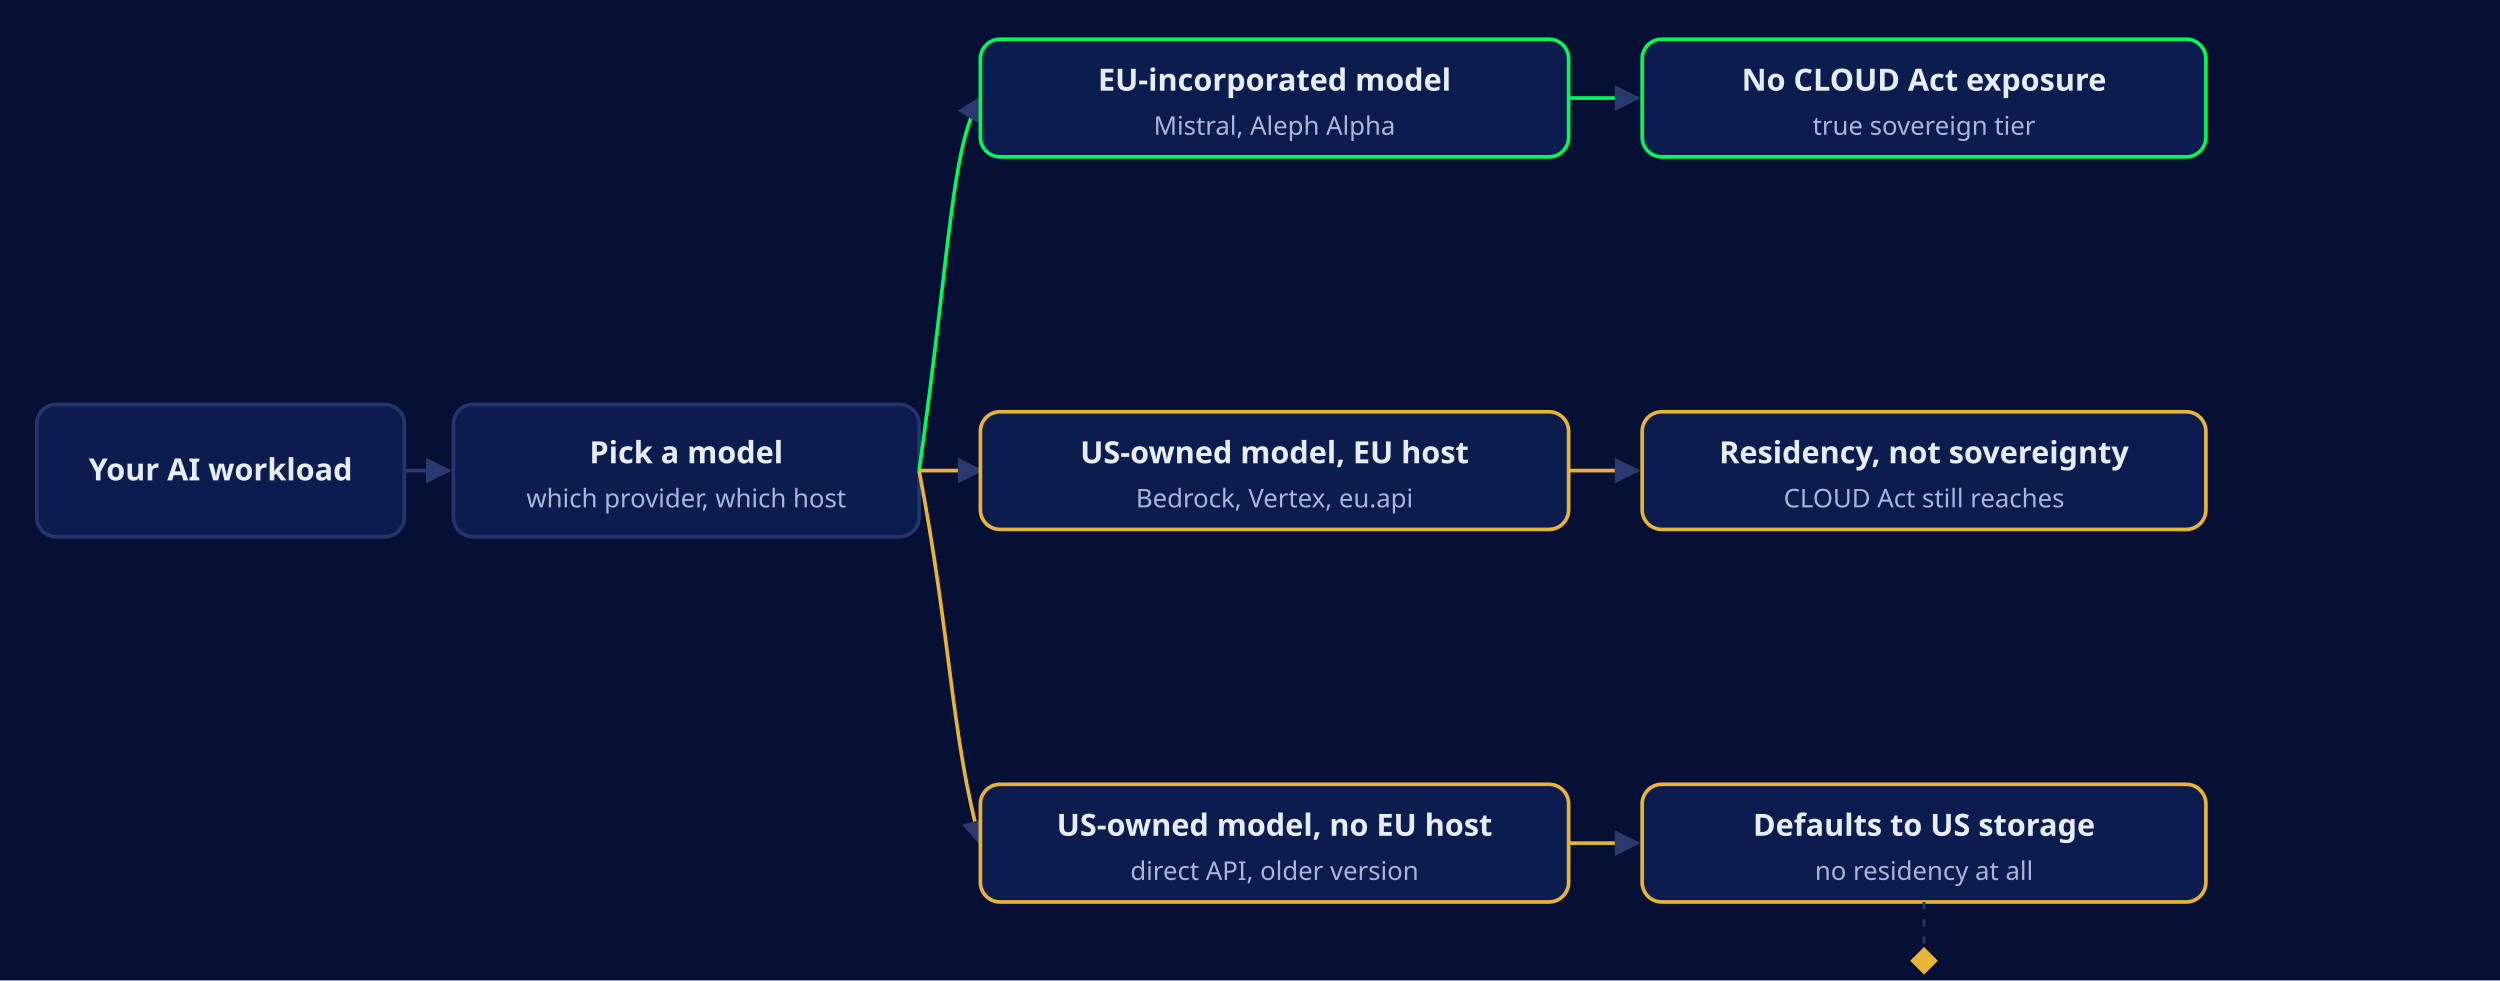
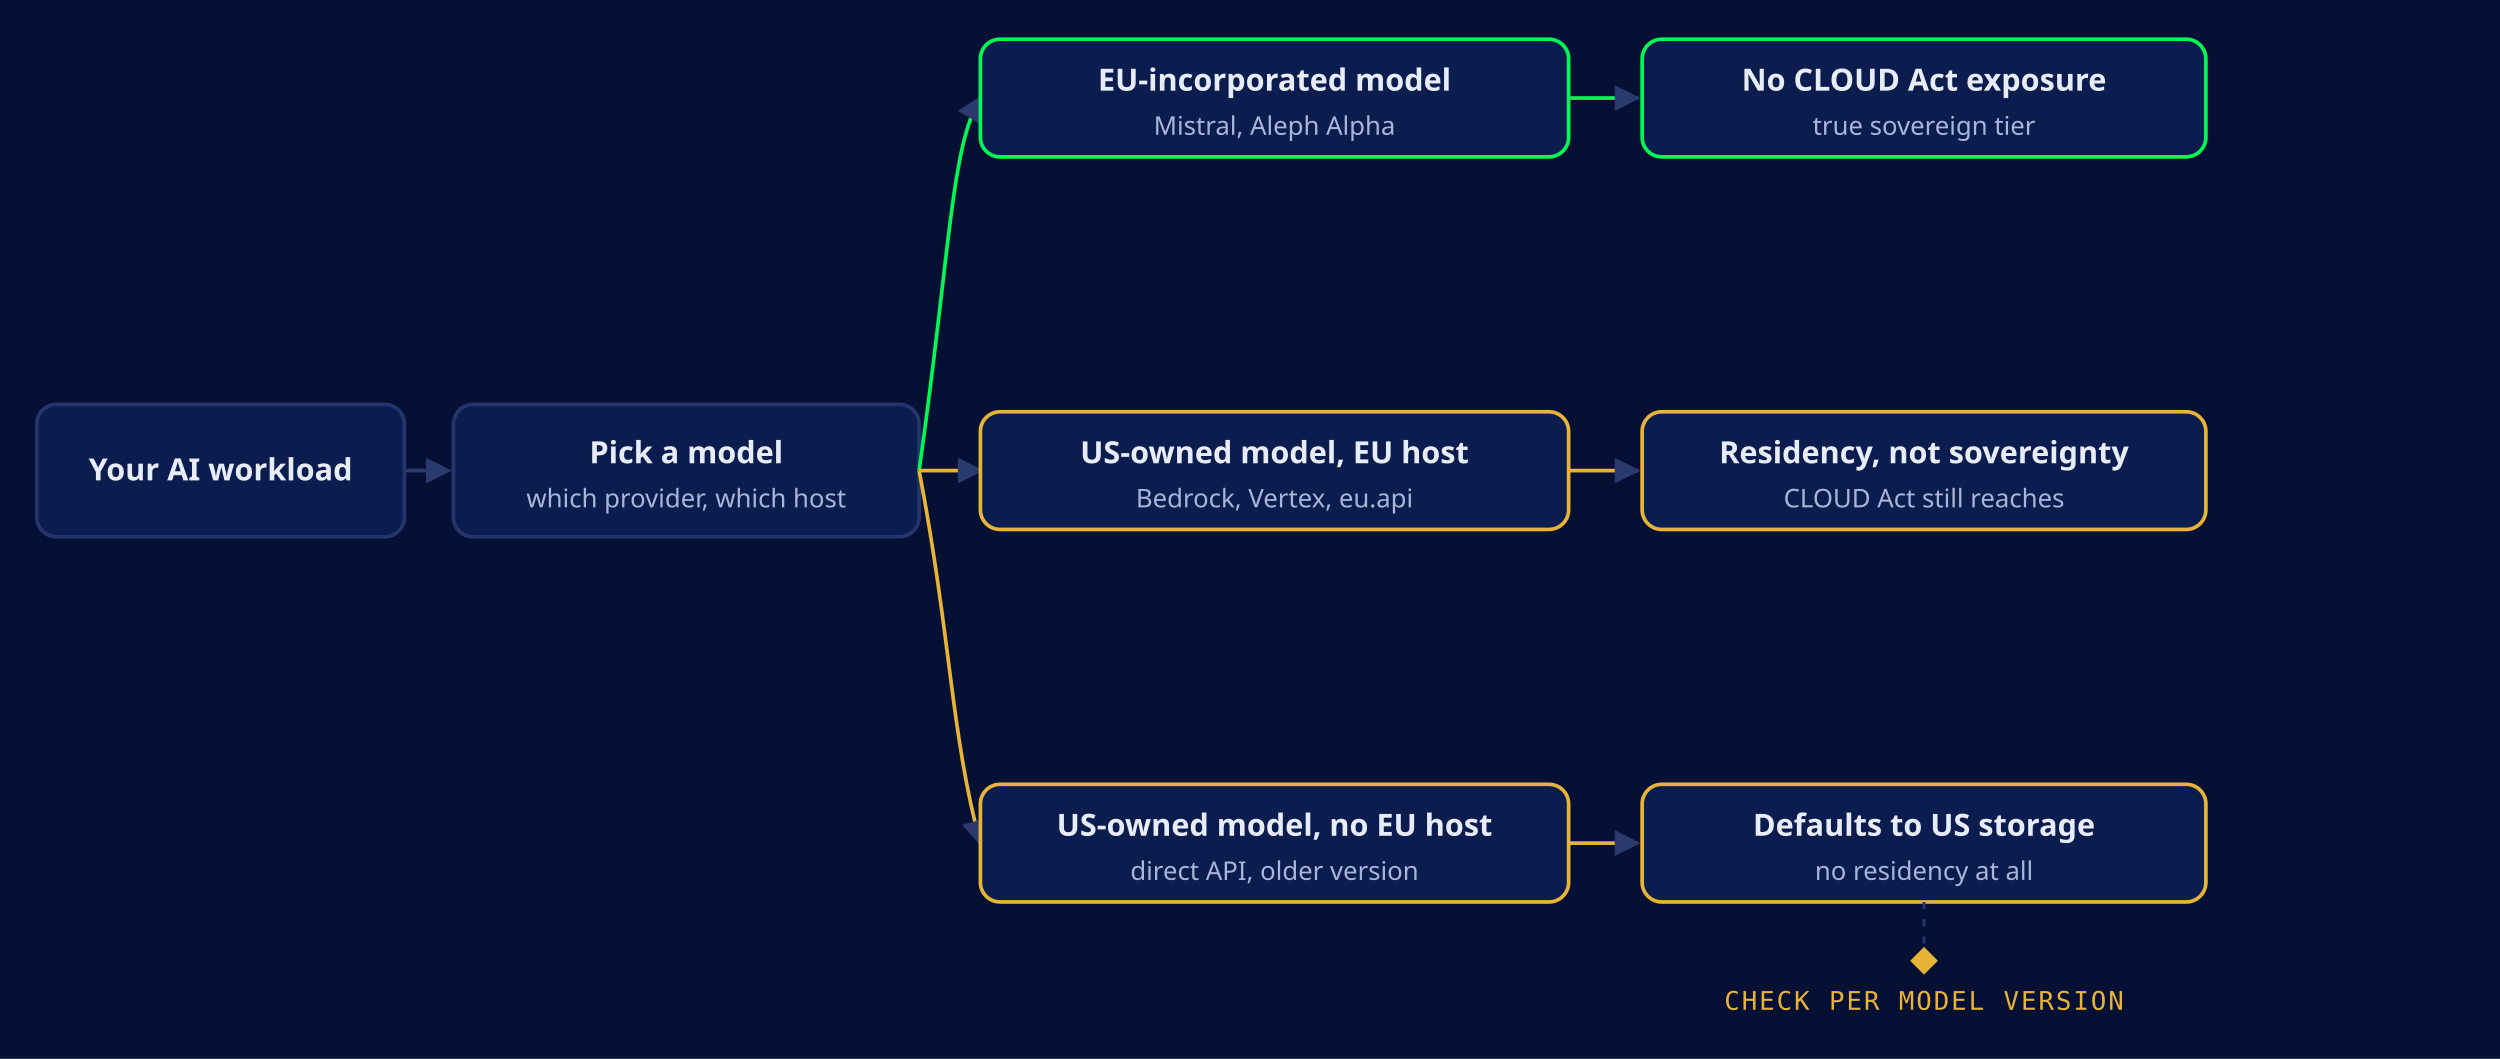
- <svg xmlns="http://www.w3.org/2000/svg" viewBox="0 0 1020 400" role="img" aria-label="Your AI workload picks a model, which forks three ways. Top: an EU-incorporated provider like Mistral or Aleph Alpha closes CLOUD Act exposure entirely. Middle: a US-owned model such as Claude, GPT or Gemini hosted in an AWS Bedrock, Vertex AI or eu.api region buys data residency but the CLOUD Act can still reach it. Bottom: the same US-owned models called directly or on a version without an EU host default to US storage with no residency at all." style="width:100%;height:auto;display:block">
-   <rect width="1020" height="400" fill="#061034" />
+ <svg xmlns="http://www.w3.org/2000/svg" viewBox="0 0 1020 432" role="img" aria-label="Your AI workload picks a model, which forks three ways. Top: an EU-incorporated provider like Mistral or Aleph Alpha closes CLOUD Act exposure entirely. Middle: a US-owned model such as Claude, GPT or Gemini hosted in an AWS Bedrock, Vertex AI or eu.api region buys data residency but the CLOUD Act can still reach it. Bottom: the same US-owned models called directly or on a version without an EU host default to US storage with no residency at all." style="width:100%;height:auto;display:block">
+   <rect width="1020" height="432" fill="#061034" />
  <defs>
    <marker id="lm-arrow" viewBox="0 0 8 8" refX="7" refY="4" markerWidth="7" markerHeight="7" orient="auto">
      <path d="M 0 0 L 8 4 L 0 8 Z" fill="#2A3A6E" />
    </marker>
  </defs>
  <path id="lm-e1" d="M 165 192 L 183 192" fill="none" stroke="#2A3A6E" stroke-width="1.5" marker-end="url(#lm-arrow)" />
  <g>
    <rect x="15" y="165" width="150" height="54" rx="8" fill="#0B1C4E" stroke="#24356E" stroke-width="1.5" />
    <text x="90" y="196" font-size="12.5" font-weight="600" fill="#E8ECF6" font-family="'Hanken Grotesk', 'Segoe UI', sans-serif" text-anchor="middle">Your AI workload</text>
  </g>
  <g>
    <rect x="185" y="165" width="190" height="54" rx="8" fill="#0B1C4E" stroke="#24356E" stroke-width="1.5" />
    <text x="280" y="189" font-size="12.5" font-weight="600" fill="#E8ECF6" font-family="'Hanken Grotesk', 'Segoe UI', sans-serif" text-anchor="middle">Pick a model</text>
    <text x="280" y="207" font-size="10.5" fill="#A9B6D9" font-family="'Hanken Grotesk', 'Segoe UI', sans-serif" text-anchor="middle">which provider, which host</text>
  </g>
  <path id="lm-fa" d="M 375 192 C 388 100, 388 60, 400 40" fill="none" stroke="#03F856" stroke-width="1.5" marker-end="url(#lm-arrow)" />
  <path id="lm-fb" d="M 375 192 L 400 192" fill="none" stroke="#E8B437" stroke-width="1.5" marker-end="url(#lm-arrow)" />
  <path id="lm-fc" d="M 375 192 C 388 260, 388 300, 400 344" fill="none" stroke="#E8B437" stroke-width="1.5" marker-end="url(#lm-arrow)" />
  <g>
    <rect x="400" y="16" width="240" height="48" rx="8" fill="#0B1C4E" stroke="#03F856" stroke-width="1.5" />
    <text x="520" y="37" font-size="12.5" font-weight="600" fill="#E8ECF6" font-family="'Hanken Grotesk', 'Segoe UI', sans-serif" text-anchor="middle">EU-incorporated model</text>
    <text x="520" y="55" font-size="10.5" fill="#A9B6D9" font-family="'Hanken Grotesk', 'Segoe UI', sans-serif" text-anchor="middle">Mistral, Aleph Alpha</text>
  </g>
  <path id="lm-ea" d="M 640 40 L 668 40" fill="none" stroke="#03F856" stroke-width="1.5" marker-end="url(#lm-arrow)" />
  <g>
    <rect x="670" y="16" width="230" height="48" rx="8" fill="#0B1C4E" stroke="#03F856" stroke-width="1.5" />
    <text x="785" y="37" font-size="12.5" font-weight="600" fill="#E8ECF6" font-family="'Hanken Grotesk', 'Segoe UI', sans-serif" text-anchor="middle">No CLOUD Act exposure</text>
    <text x="785" y="55" font-size="10.5" fill="#A9B6D9" font-family="'Hanken Grotesk', 'Segoe UI', sans-serif" text-anchor="middle">true sovereign tier</text>
  </g>
  <g>
    <rect x="400" y="168" width="240" height="48" rx="8" fill="#0B1C4E" stroke="#E8B437" stroke-width="1.5" />
    <text x="520" y="189" font-size="12.5" font-weight="600" fill="#E8ECF6" font-family="'Hanken Grotesk', 'Segoe UI', sans-serif" text-anchor="middle">US-owned model, EU host</text>
    <text x="520" y="207" font-size="10.5" fill="#A9B6D9" font-family="'Hanken Grotesk', 'Segoe UI', sans-serif" text-anchor="middle">Bedrock, Vertex, eu.api</text>
  </g>
  <path id="lm-eb" d="M 640 192 L 668 192" fill="none" stroke="#E8B437" stroke-width="1.5" marker-end="url(#lm-arrow)" />
  <g>
    <rect x="670" y="168" width="230" height="48" rx="8" fill="#0B1C4E" stroke="#E8B437" stroke-width="1.5" />
    <text x="785" y="189" font-size="12.5" font-weight="600" fill="#E8ECF6" font-family="'Hanken Grotesk', 'Segoe UI', sans-serif" text-anchor="middle">Residency, not sovereignty</text>
    <text x="785" y="207" font-size="10.5" fill="#A9B6D9" font-family="'Hanken Grotesk', 'Segoe UI', sans-serif" text-anchor="middle">CLOUD Act still reaches</text>
  </g>
  <g>
    <rect x="400" y="320" width="240" height="48" rx="8" fill="#0B1C4E" stroke="#E8B437" stroke-width="1.5" />
    <text x="520" y="341" font-size="12.5" font-weight="600" fill="#E8ECF6" font-family="'Hanken Grotesk', 'Segoe UI', sans-serif" text-anchor="middle">US-owned model, no EU host</text>
    <text x="520" y="359" font-size="10.5" fill="#A9B6D9" font-family="'Hanken Grotesk', 'Segoe UI', sans-serif" text-anchor="middle">direct API, older version</text>
  </g>
  <path id="lm-ec" d="M 640 344 L 668 344" fill="none" stroke="#E8B437" stroke-width="1.5" marker-end="url(#lm-arrow)" />
  <g>
    <rect x="670" y="320" width="230" height="48" rx="8" fill="#0B1C4E" stroke="#E8B437" stroke-width="1.5" />
    <text x="785" y="341" font-size="12.5" font-weight="600" fill="#E8ECF6" font-family="'Hanken Grotesk', 'Segoe UI', sans-serif" text-anchor="middle">Defaults to US storage</text>
    <text x="785" y="359" font-size="10.5" fill="#A9B6D9" font-family="'Hanken Grotesk', 'Segoe UI', sans-serif" text-anchor="middle">no residency at all</text>
  </g>
  <line x1="785" y1="368" x2="785" y2="392" stroke="#24356E" stroke-width="1.2" stroke-dasharray="3 4" />
  <g>
    <rect x="781" y="388" width="8" height="8" transform="rotate(45 785 392)" fill="#E8B437" />
    <text x="785" y="396" font-size="10.5" letter-spacing="0.8" fill="#E8B437" font-family="'IBM Plex Mono', Consolas, monospace" text-anchor="middle" dy="16">CHECK PER MODEL VERSION</text>
  </g>
  <circle r="3.2" fill="#03F856" opacity="0">
    <set attributeName="opacity" to="1" begin="0s" />
    <animateMotion dur="1.2s" begin="0s" repeatCount="indefinite">
      <mpath href="#lm-e1" />
    </animateMotion>
  </circle>
  <circle r="3.2" fill="#03F856" opacity="0">
    <set attributeName="opacity" to="1" begin="0.6s" />
    <animateMotion dur="1.9s" begin="0.6s" repeatCount="indefinite">
      <mpath href="#lm-fa" />
    </animateMotion>
  </circle>
  <circle r="3.2" fill="#03F856" opacity="0">
    <set attributeName="opacity" to="1" begin="2.4s" />
    <animateMotion dur="1.1s" begin="2.4s" repeatCount="indefinite">
      <mpath href="#lm-ea" />
    </animateMotion>
  </circle>
  <circle r="3.2" fill="#E8B437" opacity="0">
    <set attributeName="opacity" to="1" begin="0.6s" />
    <animateMotion dur="1.7s" begin="0.6s" repeatCount="indefinite">
      <mpath href="#lm-fb" />
    </animateMotion>
  </circle>
  <circle r="3.2" fill="#E8B437" opacity="0">
    <set attributeName="opacity" to="1" begin="2.2s" />
    <animateMotion dur="1.1s" begin="2.2s" repeatCount="indefinite">
      <mpath href="#lm-eb" />
    </animateMotion>
  </circle>
  <circle r="3.2" fill="#E8B437" opacity="0">
    <set attributeName="opacity" to="1" begin="0.6s" />
    <animateMotion dur="1.9s" begin="0.6s" repeatCount="indefinite">
      <mpath href="#lm-fc" />
    </animateMotion>
  </circle>
  <circle r="3.2" fill="#E8B437" opacity="0">
    <set attributeName="opacity" to="1" begin="2.4s" />
    <animateMotion dur="1.1s" begin="2.4s" repeatCount="indefinite">
      <mpath href="#lm-ec" />
    </animateMotion>
  </circle>
</svg>
